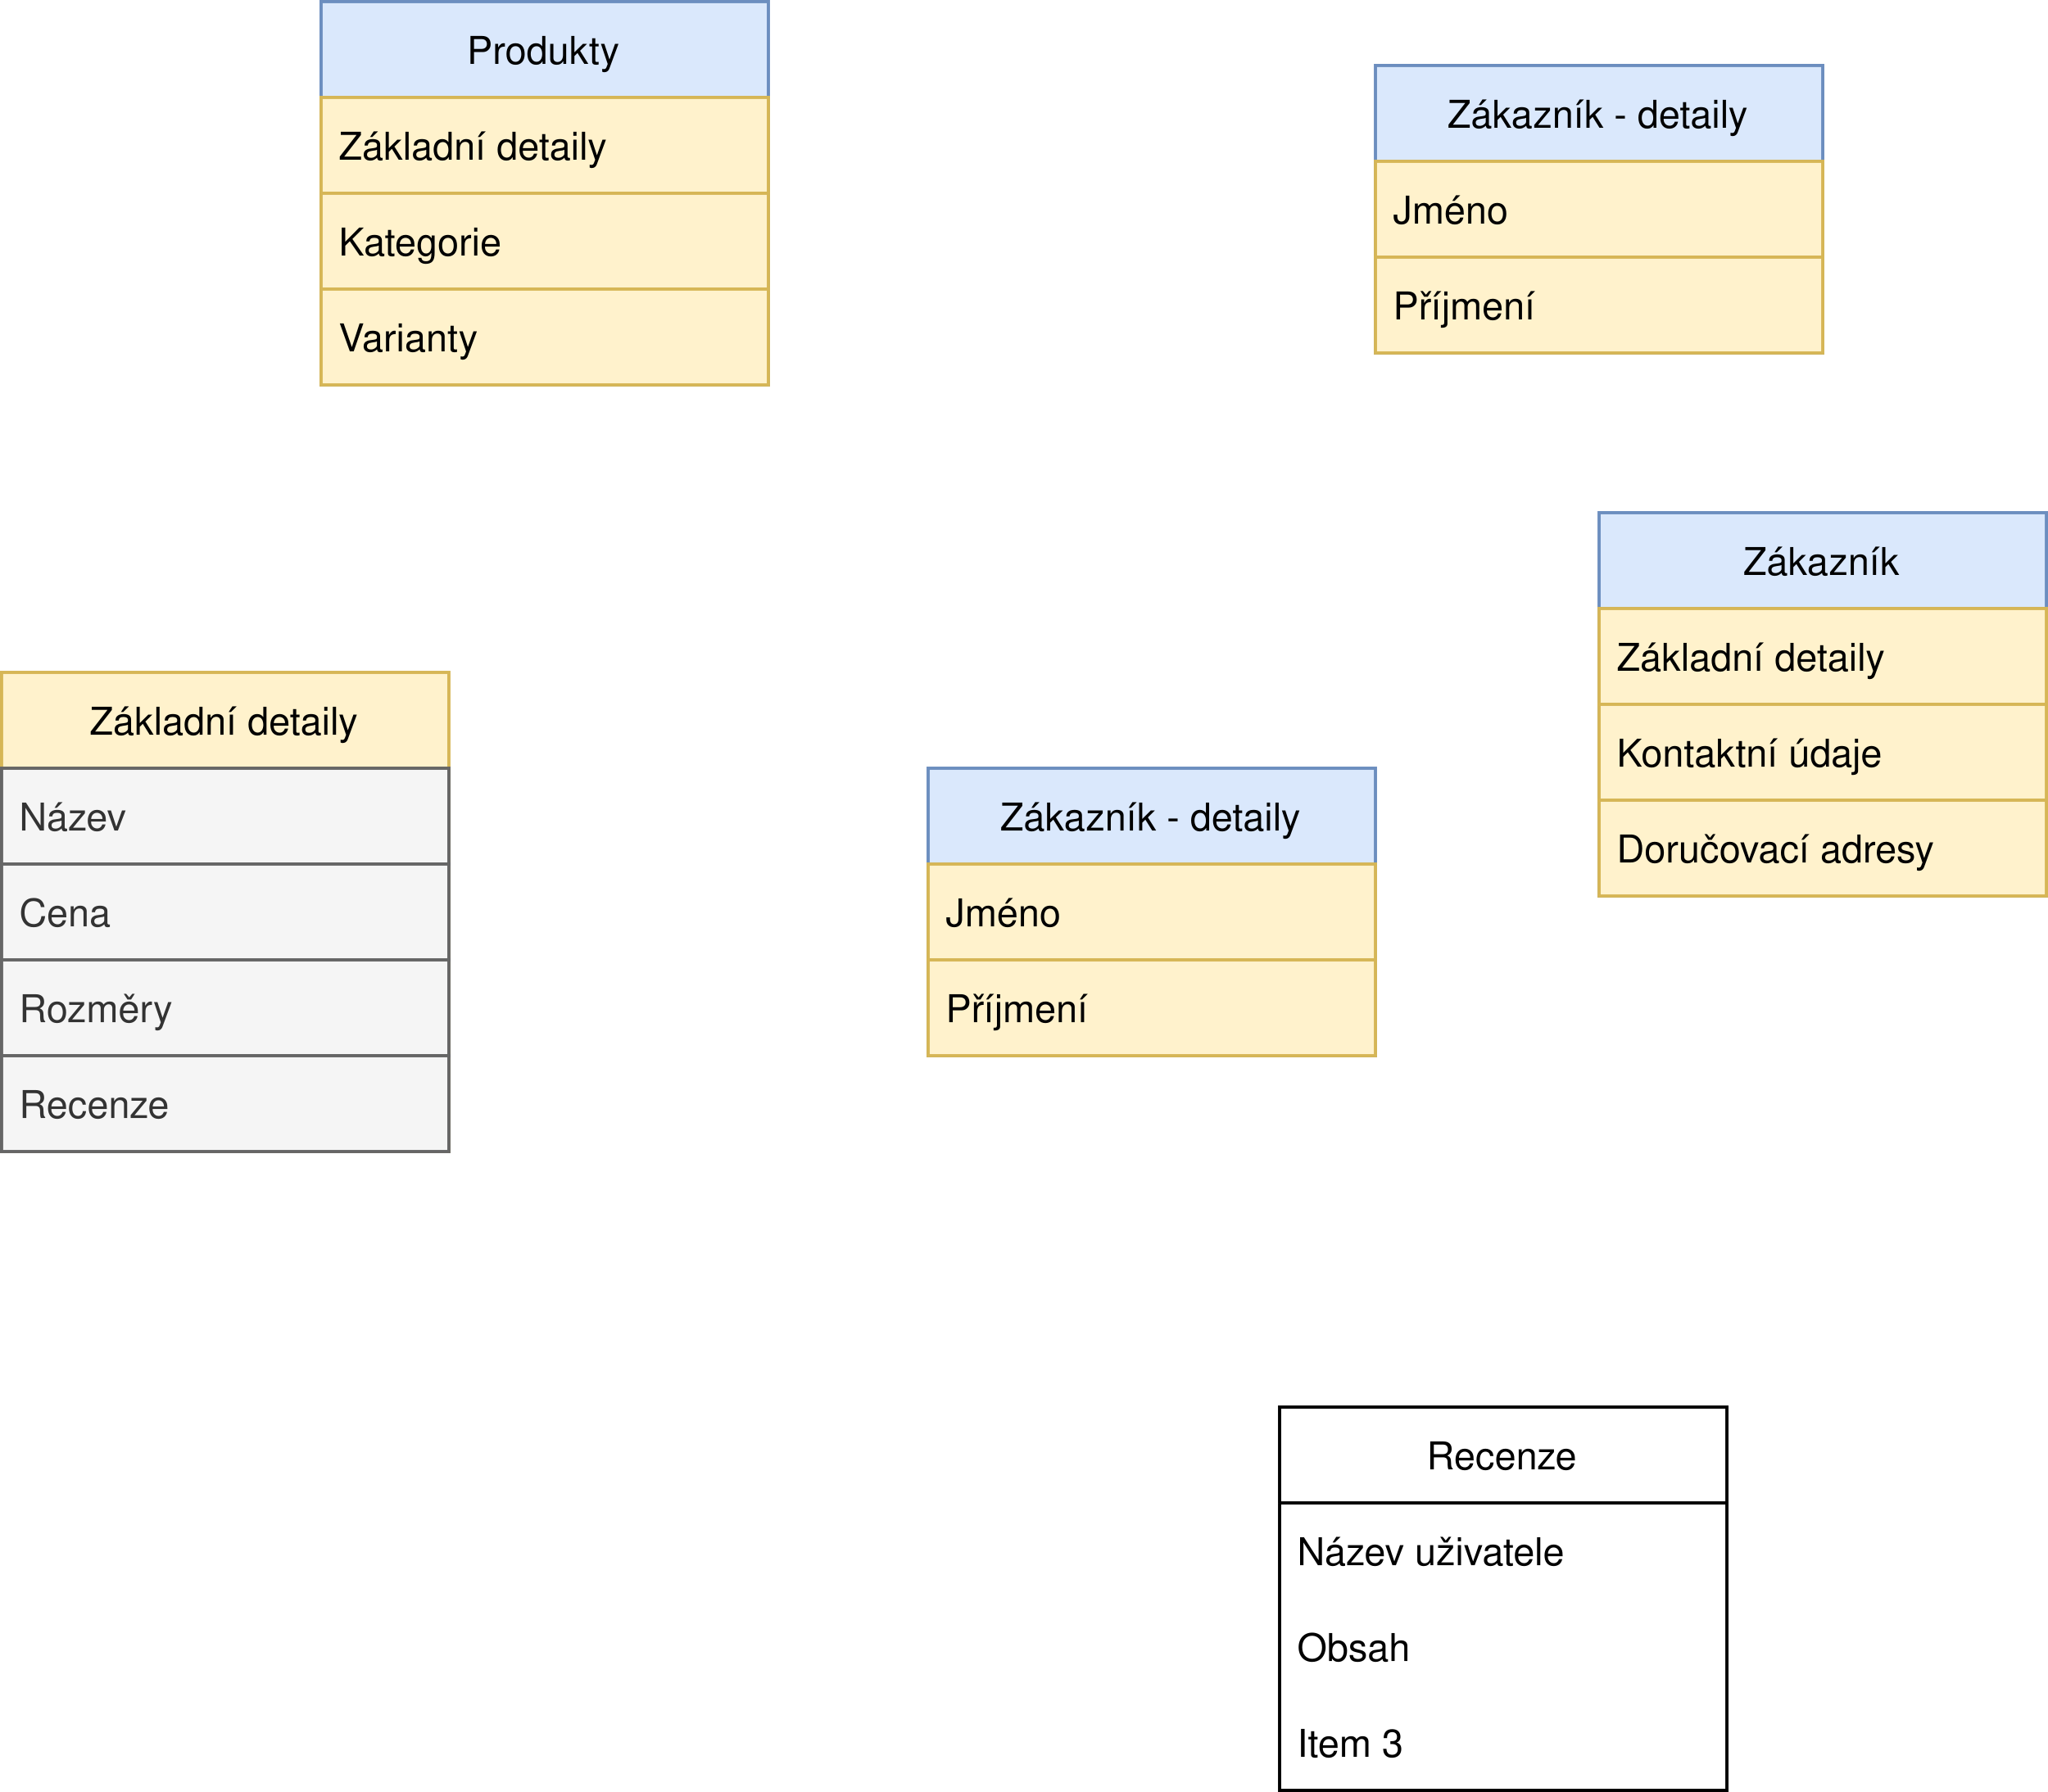
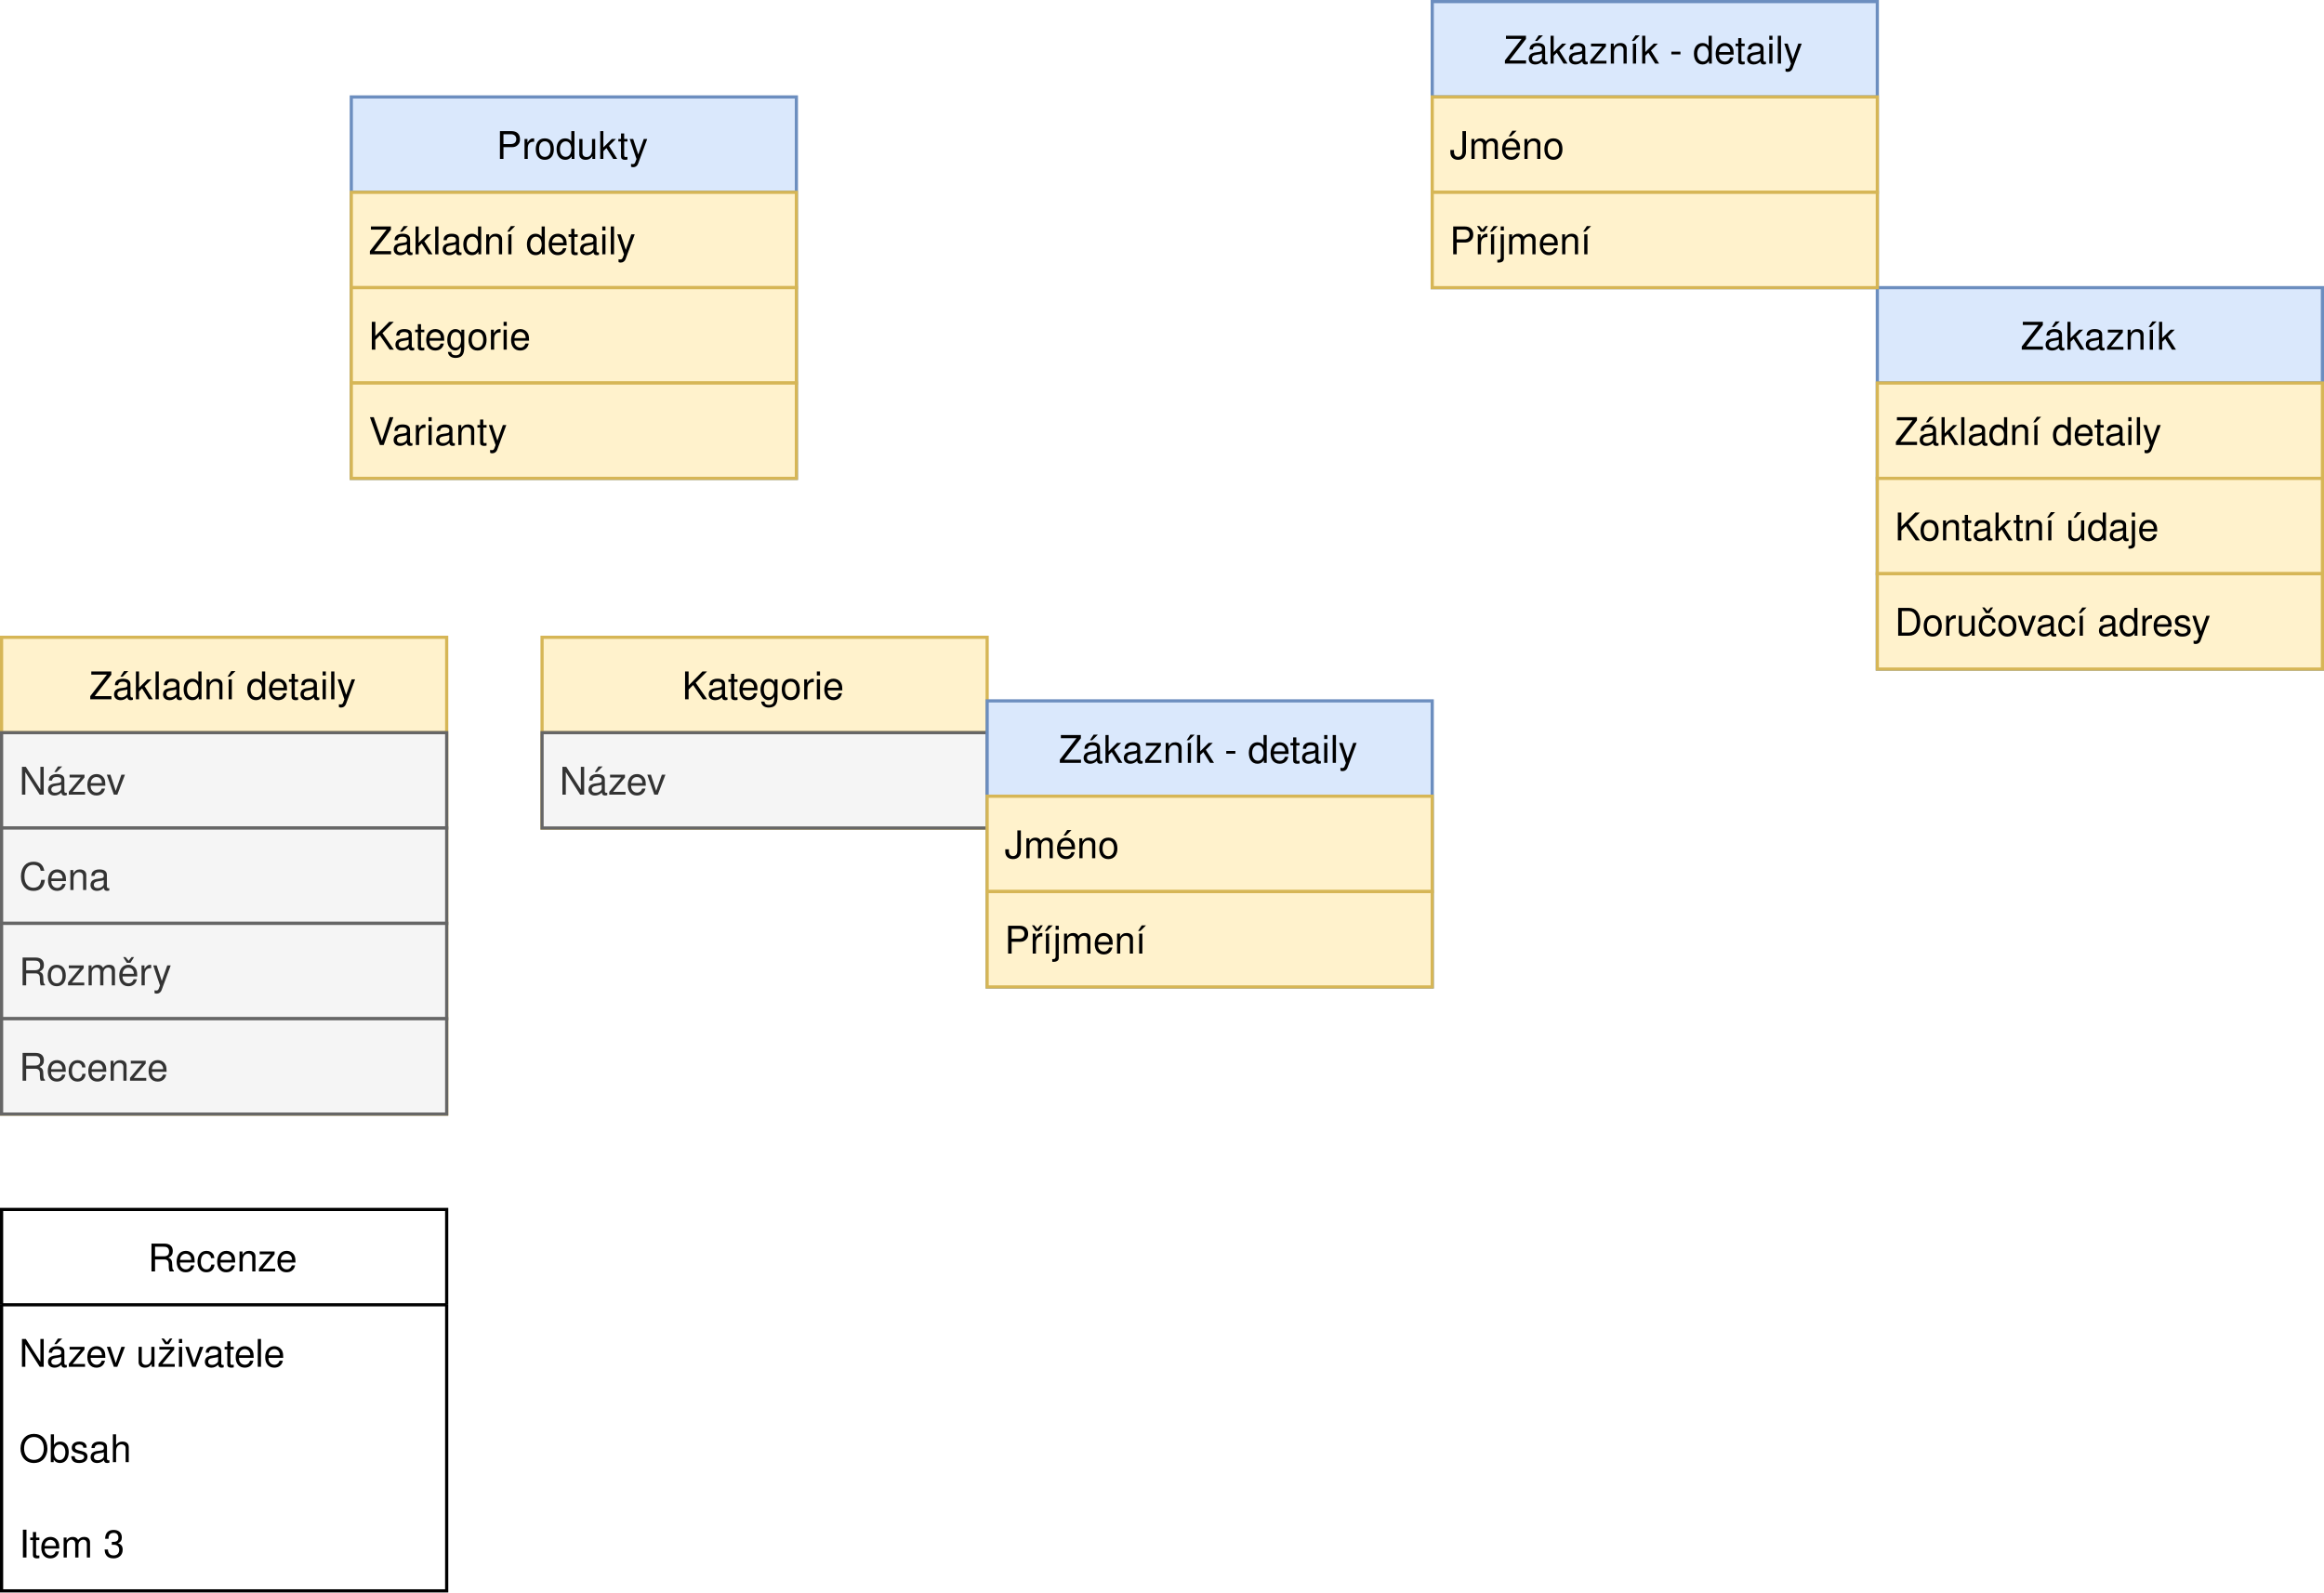
- <svg xmlns="http://www.w3.org/2000/svg" version="1.1" width="641px" height="561px" viewBox="-0.5 -0.5 641 561" content="&lt;mxfile host=&quot;app.diagrams.net&quot; modified=&quot;2022-09-22T12:23:16.898Z&quot; agent=&quot;5.0 (Windows NT 10.0; Win64; x64) AppleWebKit/537.36 (KHTML, like Gecko) Chrome/105.0.0.0 Safari/537.36 Edg/105.0.134.42&quot; etag=&quot;V_AyMYkcg1HrbQH8XNdz&quot; version=&quot;20.3.5&quot; type=&quot;github&quot;&gt;&lt;diagram id=&quot;C5RBs43oDa-KdzZeNtuy&quot; name=&quot;Page-1&quot;&gt;7Vtbd5s4EP41PGaPMQbDY8BpNk3azWW3ydk3GYRRLJAr5OuvrwQCQ2S3dDcEp8XxOUGjkZBmvhl9DIlmePHmkoJF9IkEEGvDQbDRjIk2HOqjoc5/Cck2l4ydUS6YURRIpb3gAe2gFA6kdIkCmNYUGSGYoUVd6JMkgT6ryQClZF1XCwmu33UBZlARPPgAq9JHFLAol9rD8V7+J0SzqLizbjl5TwwKZbmTNAIBWVdExoVmeJQQll/FGw9iYbzCLo9X20d8M7cuP96lX8E/7vXfn7+c5ZN9+Jkh5RYoTNh/ntr9uoaTq8tr4kZPd7YxvEvnsRwyWAG8lPa6pSRYztlW7pltC0OmaxRjkPCWG5KEPcieAW/7EcLBDdiSpVheyoA/L1puRCjacX2AeZfOBbybMokTY1DTeBAj5ZwUplznttiz/kL0CWxqijcgZcVqCMZgkaJptj4xMAZ0hhKXMEZiqRQijD2CCc02ZwQA2qGfrY6SOaz0WL4NpyHvaegE6awVpAxuKhCUTrmEJIaMcvMOyhCTTpABZsrmeo/WUiWqIrXAJZARMiun3qOAX0gg/AQodAUU/2qeoZ3rcwyCJLuciIwAGUBYBQrfNztkycCaWqal2j4Mw6EvbA8wmiVchmEoJhAmRDyQz6U4RkEg7uGmC+CjZHaTqU1Ge8m9tI4QET48xFm8Rnwg5DO4C4ISllnLdPmX288b/GFqJl+Fx9v6vs2/Qp0yjyR8IwBlPoccZGsogOZSwgAD0zIEVHR8N95+jA6JBqMhGoy2wDBUwHANGJzxmIW959v0vNW15w3F818ARSA5cDb0jn9FxztdO350NP+DnUz/854evBE9MF/Qg5JYd8cPzJ4ftJUsRo3hcSr8wFL5gQjWOdsDQVy45wF47hlDq1jonDGMFSxMCF1q3kizJ2QF/BIRIOBpuc8MraKhcxph/79j4pcmFCVyj2O9LULxkk80zRq62RZQHAUon3Og7OCqcY6wss8BS5vi553nCBEAlT3ln+a5w26MkVNhFQXJrWDCgwno0dAFGjrnFbpakbwnu1gQC8elzXlEj4pXREXn/EJXS5P30IfJrvljRg+IVwREWXDoDhFqyfIYIn4tdtkaV3xBFkdNg77Fl1NqdbLKFgf8cdPU3Au0AgzihpkgITkQKklAit5z/DeM8zJo3hE7VCuQf01TEPXebsHb3bM/tcR4xWDMJUbv8BYc/pbEbmt41sb2z+znp3Cx+PA0Wuzuv/N+ofr+aXD2uxaPGr+NUnzelCMcJQSGUScEjcHitAUWNTl8jDOMOAlp/BzwGxSYf4CF44F4EjTg4PLU1w23gvw5Tp4jnmNYVpl7HLSHg7ckCAeXp9aP+/PiRM6L0bh+Xoy7Pi4OFJb78+K18oRz2ufFgTJyf2B0AIQWDwze3P9BftZX+bcG4+Ib&lt;/diagram&gt;&lt;/mxfile&gt;" resource="https://app.diagrams.net/#HTomasKelbasa%2Fdiagrams.net%2Fmain%2FEshop.drawio.svg">
+ <svg xmlns="http://www.w3.org/2000/svg" version="1.1" width="731px" height="501px" viewBox="-0.5 -0.5 731 501" content="&lt;mxfile host=&quot;app.diagrams.net&quot; modified=&quot;2022-09-22T12:23:27.339Z&quot; agent=&quot;5.0 (Windows NT 10.0; Win64; x64) AppleWebKit/537.36 (KHTML, like Gecko) Chrome/105.0.0.0 Safari/537.36&quot; etag=&quot;QC1Y1SJPUC26oDWS0gRa&quot; version=&quot;20.3.5&quot; type=&quot;github&quot;&gt;&lt;diagram id=&quot;C5RBs43oDa-KdzZeNtuy&quot; name=&quot;Page-1&quot;&gt;7Vvbdps6EP0aHnMWN2PzGHCapkl7culpss6bDMIoFsgVcnz5+kogbIjslrYhuCmOH9DoAprZM7MZxZrlJ6tzCubxRxJCrJl6uNKssWaahm2amvjq4bqQDF27EEwpCuWgneAObaAU6lK6QCHMagMZIZiheV0YkDSFAavJAKVkWR8WEVy/6xxMoSK4CwBWpfcoZHEhHZnDnfw9RNO4vLPhuEVPAsrBcidZDEKyrIisM83yKSGsuEpWPsRCeaVe7i/W9/hq5px/uMm+gv+8y8+fvpwUi737mSnbLVCYsl9e2vu6hOOL80vixQ83I8u8yWaJnKI/AbyQ+rqmJFzM2Fruma1LRWZLlGCQ8pYXkZTdyR6dt4MY4fAKrMlCPF7GQDArW15MKNrw8QDzLoMLeDdlEieWXhtxJ2bKNSnM+Jjrcs/GM9FHsKoNvAIZK5+GYAzmGZrkzycmJoBOUeoRxkgiB0UIY59gQvPNWSGAoyjIn46SGaz0OMEITiLeIzUFKYOrZ9D6gV2MLVi4l0GSQEa5evVyFUsaYV06jmwvd3A1bCmLq1AtgQmki0y3a+9gwC8kEn4CFYaCiv8139JOjRkGYZpfjkVIgAwgrCKFK4jtU2XoTJyBoyo/iiIzEMoHGE1TLsMwEgsIXSPuyadSnKAwFPfwsjkIUDq9yoeN7Z3kVmpHiAifHuHcYWM+EfIVvDlBKcu1NfD4l+vP1/8ZaAP+FD5vG7s2/4rhlPkk5RsBKLcw5ChbQoE0jxIGGJhsfaARPA77oAoPCQerIRqstsBgKmC4BAxOudPC3vJtWt7p2vKWYvkvgCKQ7kkOveFf0PBu14a3D8Z/sJHhf9bzg1fiB47xjB80jQvt8YNBzw9eMVjYx80PHJUfCGedsR0QxIV3GoLHnjG0ioXOGcNQwcKY0IXm29poTJ5AsEUECHlY7iNDq2jonEaMfi9NvGlCsUXuYay3RSjMOp8wh035xKAtoLgKUD4VQNnAp8Yxwsk/ezQ9EH9/eIwQDlDZU/H5rdgxOm5WUZLeCiZ8mIIeDV2goXNeYagVyVuySQSxcD3anEf0qHhBVHTOLwy1NHkLA5humr9m9IB4QUBsCw7dIUItWR5CxNtil6/EFe1BU67Y3tmUWpyskkWdv20ONO8MPQEGccNAkJICB5UYIEV/svv/upsXbnTE5FAtQP47yUDcW7sFa3dP/tQK4wWDCZdYvcFbMHj3vE4tIx4+cn5befx4qkSGW0/9jctETmuwUOuJfZmobcZf+OJRUIG15TurUXAyenyI5vN3D/Z8c/udo8jqUbV+8rfWmTs8uLae/WNb48TitgUWlUh8SHKMuClpHED6s6jDjni8cUKlFNfiRdF1ixjxmMDtgVSPg/Zw8JovE3sfTz1q6vPFkeQLe1jPF00JZ2vpYs8ZVJ8vXipOuMedL/acOPUJowMgtJgweHP34528r/ITKOvsGw==&lt;/diagram&gt;&lt;/mxfile&gt;" resource="https://app.diagrams.net/#HTomasKelbasa%2Fdiagrams.net%2Fmain%2FEshop.drawio.svg">
  <defs>
-     <clipPath id="mx-clip-104-30-132-30-0">
-       <rect x="104" y="30" width="132" height="30" />
+     <clipPath id="mx-clip-114-60-132-30-0">
+       <rect x="114" y="60" width="132" height="30" />
    </clipPath>
-     <clipPath id="mx-clip-104-60-132-30-0">
-       <rect x="104" y="60" width="132" height="30" />
+     <clipPath id="mx-clip-114-90-132-30-0">
+       <rect x="114" y="90" width="132" height="30" />
    </clipPath>
-     <clipPath id="mx-clip-104-90-132-30-0">
-       <rect x="104" y="90" width="132" height="30" />
+     <clipPath id="mx-clip-114-120-132-30-0">
+       <rect x="114" y="120" width="132" height="30" />
    </clipPath>
-     <clipPath id="mx-clip-504-190-132-30-0">
-       <rect x="504" y="190" width="132" height="30" />
+     <clipPath id="mx-clip-594-120-132-30-0">
+       <rect x="594" y="120" width="132" height="30" />
    </clipPath>
-     <clipPath id="mx-clip-504-220-132-30-0">
-       <rect x="504" y="220" width="132" height="30" />
+     <clipPath id="mx-clip-594-150-132-30-0">
+       <rect x="594" y="150" width="132" height="30" />
    </clipPath>
-     <clipPath id="mx-clip-504-250-132-30-0">
-       <rect x="504" y="250" width="132" height="30" />
+     <clipPath id="mx-clip-594-180-132-30-0">
+       <rect x="594" y="180" width="132" height="30" />
    </clipPath>
-     <clipPath id="mx-clip-4-240-132-30-0">
-       <rect x="4" y="240" width="132" height="30" />
+     <clipPath id="mx-clip-4-230-132-30-0">
+       <rect x="4" y="230" width="132" height="30" />
    </clipPath>
-     <clipPath id="mx-clip-4-270-132-30-0">
-       <rect x="4" y="270" width="132" height="30" />
+     <clipPath id="mx-clip-4-260-132-30-0">
+       <rect x="4" y="260" width="132" height="30" />
    </clipPath>
-     <clipPath id="mx-clip-4-300-132-30-0">
-       <rect x="4" y="300" width="132" height="30" />
+     <clipPath id="mx-clip-4-290-132-30-0">
+       <rect x="4" y="290" width="132" height="30" />
    </clipPath>
-     <clipPath id="mx-clip-4-330-132-30-0">
-       <rect x="4" y="330" width="132" height="30" />
+     <clipPath id="mx-clip-4-320-132-30-0">
+       <rect x="4" y="320" width="132" height="30" />
    </clipPath>
-     <clipPath id="mx-clip-404-470-132-30-0">
-       <rect x="404" y="470" width="132" height="30" />
+     <clipPath id="mx-clip-4-410-132-30-0">
+       <rect x="4" y="410" width="132" height="30" />
    </clipPath>
-     <clipPath id="mx-clip-404-500-132-30-0">
-       <rect x="404" y="500" width="132" height="30" />
+     <clipPath id="mx-clip-4-440-132-30-0">
+       <rect x="4" y="440" width="132" height="30" />
    </clipPath>
-     <clipPath id="mx-clip-404-530-132-30-0">
-       <rect x="404" y="530" width="132" height="30" />
+     <clipPath id="mx-clip-4-470-132-30-0">
+       <rect x="4" y="470" width="132" height="30" />
    </clipPath>
-     <clipPath id="mx-clip-294-270-132-30-0">
-       <rect x="294" y="270" width="132" height="30" />
+     <clipPath id="mx-clip-174-230-132-30-0">
+       <rect x="174" y="230" width="132" height="30" />
    </clipPath>
-     <clipPath id="mx-clip-294-300-132-30-0">
-       <rect x="294" y="300" width="132" height="30" />
+     <clipPath id="mx-clip-314-250-132-30-0">
+       <rect x="314" y="250" width="132" height="30" />
    </clipPath>
-     <clipPath id="mx-clip-434-50-132-30-0">
-       <rect x="434" y="50" width="132" height="30" />
+     <clipPath id="mx-clip-314-280-132-30-0">
+       <rect x="314" y="280" width="132" height="30" />
    </clipPath>
-     <clipPath id="mx-clip-434-80-132-30-0">
-       <rect x="434" y="80" width="132" height="30" />
+     <clipPath id="mx-clip-454-30-132-30-0">
+       <rect x="454" y="30" width="132" height="30" />
+     </clipPath>
+     <clipPath id="mx-clip-454-60-132-30-0">
+       <rect x="454" y="60" width="132" height="30" />
    </clipPath>
  </defs>
  <g>
-     <path d="M 100 30 L 100 0 L 240 0 L 240 30" fill="#dae8fc" stroke="#6c8ebf" stroke-miterlimit="10" pointer-events="all" />
-     <path d="M 100 30 L 100 120 L 240 120 L 240 30" fill="none" stroke="#6c8ebf" stroke-miterlimit="10" pointer-events="none" />
-     <path d="M 100 30 L 240 30" fill="none" stroke="#6c8ebf" stroke-miterlimit="10" pointer-events="none" />
+     <path d="M 110 60 L 110 30 L 250 30 L 250 60" fill="#dae8fc" stroke="#6c8ebf" stroke-miterlimit="10" pointer-events="all" />
+     <path d="M 110 60 L 110 150 L 250 150 L 250 60" fill="none" stroke="#6c8ebf" stroke-miterlimit="10" pointer-events="none" />
+     <path d="M 110 60 L 250 60" fill="none" stroke="#6c8ebf" stroke-miterlimit="10" pointer-events="none" />
    <g fill="rgb(0, 0, 0)" font-family="Helvetica" pointer-events="none" text-anchor="middle" font-size="12px">
-       <text x="169.5" y="19.5">Produkty</text>
+       <text x="179.5" y="49.5">Produkty</text>
    </g>
-     <rect x="100" y="30" width="140" height="30" fill="#fff2cc" stroke="#d6b656" pointer-events="none" />
-     <g fill="rgb(0, 0, 0)" font-family="Helvetica" pointer-events="none" clip-path="url(#mx-clip-104-30-132-30-0)" font-size="12px">
-       <text x="105.5" y="49.5">Základní detaily</text>
+     <rect x="110" y="60" width="140" height="30" fill="#fff2cc" stroke="#d6b656" pointer-events="none" />
+     <g fill="rgb(0, 0, 0)" font-family="Helvetica" pointer-events="none" clip-path="url(#mx-clip-114-60-132-30-0)" font-size="12px">
+       <text x="115.5" y="79.5">Základní detaily</text>
    </g>
-     <rect x="100" y="60" width="140" height="30" fill="#fff2cc" stroke="#d6b656" pointer-events="none" />
-     <g fill="rgb(0, 0, 0)" font-family="Helvetica" pointer-events="none" clip-path="url(#mx-clip-104-60-132-30-0)" font-size="12px">
-       <text x="105.5" y="79.5">Kategorie</text>
+     <rect x="110" y="90" width="140" height="30" fill="#fff2cc" stroke="#d6b656" pointer-events="none" />
+     <g fill="rgb(0, 0, 0)" font-family="Helvetica" pointer-events="none" clip-path="url(#mx-clip-114-90-132-30-0)" font-size="12px">
+       <text x="115.5" y="109.5">Kategorie</text>
    </g>
-     <rect x="100" y="90" width="140" height="30" fill="#fff2cc" stroke="#d6b656" pointer-events="none" />
-     <g fill="rgb(0, 0, 0)" font-family="Helvetica" pointer-events="none" clip-path="url(#mx-clip-104-90-132-30-0)" font-size="12px">
-       <text x="105.5" y="109.5">Varianty</text>
+     <rect x="110" y="120" width="140" height="30" fill="#fff2cc" stroke="#d6b656" pointer-events="none" />
+     <g fill="rgb(0, 0, 0)" font-family="Helvetica" pointer-events="none" clip-path="url(#mx-clip-114-120-132-30-0)" font-size="12px">
+       <text x="115.5" y="139.5">Varianty</text>
    </g>
-     <path d="M 500 190 L 500 160 L 640 160 L 640 190" fill="#dae8fc" stroke="#6c8ebf" stroke-miterlimit="10" pointer-events="none" />
-     <path d="M 500 190 L 500 280 L 640 280 L 640 190" fill="none" stroke="#6c8ebf" stroke-miterlimit="10" pointer-events="none" />
-     <path d="M 500 190 L 640 190" fill="none" stroke="#6c8ebf" stroke-miterlimit="10" pointer-events="none" />
+     <path d="M 590 120 L 590 90 L 730 90 L 730 120" fill="#dae8fc" stroke="#6c8ebf" stroke-miterlimit="10" pointer-events="none" />
+     <path d="M 590 120 L 590 210 L 730 210 L 730 120" fill="none" stroke="#6c8ebf" stroke-miterlimit="10" pointer-events="none" />
+     <path d="M 590 120 L 730 120" fill="none" stroke="#6c8ebf" stroke-miterlimit="10" pointer-events="none" />
    <g fill="rgb(0, 0, 0)" font-family="Helvetica" pointer-events="none" text-anchor="middle" font-size="12px">
-       <text x="569.5" y="179.5">Zákazník</text>
+       <text x="659.5" y="109.5">Zákazník</text>
    </g>
-     <rect x="500" y="190" width="140" height="30" fill="#fff2cc" stroke="#d6b656" pointer-events="none" />
-     <g fill="rgb(0, 0, 0)" font-family="Helvetica" pointer-events="none" clip-path="url(#mx-clip-504-190-132-30-0)" font-size="12px">
-       <text x="505.5" y="209.5">Základní detaily</text>
+     <rect x="590" y="120" width="140" height="30" fill="#fff2cc" stroke="#d6b656" pointer-events="none" />
+     <g fill="rgb(0, 0, 0)" font-family="Helvetica" pointer-events="none" clip-path="url(#mx-clip-594-120-132-30-0)" font-size="12px">
+       <text x="595.5" y="139.5">Základní detaily</text>
    </g>
-     <rect x="500" y="220" width="140" height="30" fill="#fff2cc" stroke="#d6b656" pointer-events="none" />
-     <g fill="rgb(0, 0, 0)" font-family="Helvetica" pointer-events="none" clip-path="url(#mx-clip-504-220-132-30-0)" font-size="12px">
-       <text x="505.5" y="239.5">Kontaktní údaje</text>
+     <rect x="590" y="150" width="140" height="30" fill="#fff2cc" stroke="#d6b656" pointer-events="none" />
+     <g fill="rgb(0, 0, 0)" font-family="Helvetica" pointer-events="none" clip-path="url(#mx-clip-594-150-132-30-0)" font-size="12px">
+       <text x="595.5" y="169.5">Kontaktní údaje</text>
    </g>
-     <rect x="500" y="250" width="140" height="30" fill="#fff2cc" stroke="#d6b656" pointer-events="none" />
-     <g fill="rgb(0, 0, 0)" font-family="Helvetica" pointer-events="none" clip-path="url(#mx-clip-504-250-132-30-0)" font-size="12px">
-       <text x="505.5" y="269.5">Doručovací adresy</text>
+     <rect x="590" y="180" width="140" height="30" fill="#fff2cc" stroke="#d6b656" pointer-events="none" />
+     <g fill="rgb(0, 0, 0)" font-family="Helvetica" pointer-events="none" clip-path="url(#mx-clip-594-180-132-30-0)" font-size="12px">
+       <text x="595.5" y="199.5">Doručovací adresy</text>
    </g>
-     <path d="M 0 240 L 0 210 L 140 210 L 140 240" fill="#fff2cc" stroke="#d6b656" stroke-miterlimit="10" pointer-events="none" />
-     <path d="M 0 240 L 0 360 L 140 360 L 140 240" fill="none" stroke="#d6b656" stroke-miterlimit="10" pointer-events="none" />
-     <path d="M 0 240 L 140 240" fill="none" stroke="#d6b656" stroke-miterlimit="10" pointer-events="none" />
+     <path d="M 0 230 L 0 200 L 140 200 L 140 230" fill="#fff2cc" stroke="#d6b656" stroke-miterlimit="10" pointer-events="none" />
+     <path d="M 0 230 L 0 350 L 140 350 L 140 230" fill="none" stroke="#d6b656" stroke-miterlimit="10" pointer-events="none" />
+     <path d="M 0 230 L 140 230" fill="none" stroke="#d6b656" stroke-miterlimit="10" pointer-events="none" />
    <g fill="rgb(0, 0, 0)" font-family="Helvetica" pointer-events="none" text-anchor="middle" font-size="12px">
-       <text x="69.5" y="229.5">Základní detaily</text>
+       <text x="69.5" y="219.5">Základní detaily</text>
    </g>
-     <rect x="0" y="240" width="140" height="30" fill="#f5f5f5" stroke="#666666" pointer-events="none" />
-     <g fill="#333333" font-family="Helvetica" pointer-events="none" clip-path="url(#mx-clip-4-240-132-30-0)" font-size="12px">
-       <text x="5.5" y="259.5">Název</text>
+     <rect x="0" y="230" width="140" height="30" fill="#f5f5f5" stroke="#666666" pointer-events="none" />
+     <g fill="#333333" font-family="Helvetica" pointer-events="none" clip-path="url(#mx-clip-4-230-132-30-0)" font-size="12px">
+       <text x="5.5" y="249.5">Název</text>
    </g>
-     <rect x="0" y="270" width="140" height="30" fill="#f5f5f5" stroke="#666666" pointer-events="none" />
-     <g fill="#333333" font-family="Helvetica" pointer-events="none" clip-path="url(#mx-clip-4-270-132-30-0)" font-size="12px">
-       <text x="5.5" y="289.5">Cena</text>
+     <rect x="0" y="260" width="140" height="30" fill="#f5f5f5" stroke="#666666" pointer-events="none" />
+     <g fill="#333333" font-family="Helvetica" pointer-events="none" clip-path="url(#mx-clip-4-260-132-30-0)" font-size="12px">
+       <text x="5.5" y="279.5">Cena</text>
    </g>
-     <rect x="0" y="300" width="140" height="30" fill="#f5f5f5" stroke="#666666" pointer-events="none" />
-     <g fill="#333333" font-family="Helvetica" pointer-events="none" clip-path="url(#mx-clip-4-300-132-30-0)" font-size="12px">
-       <text x="5.5" y="319.5">Rozměry</text>
+     <rect x="0" y="290" width="140" height="30" fill="#f5f5f5" stroke="#666666" pointer-events="none" />
+     <g fill="#333333" font-family="Helvetica" pointer-events="none" clip-path="url(#mx-clip-4-290-132-30-0)" font-size="12px">
+       <text x="5.5" y="309.5">Rozměry</text>
    </g>
-     <rect x="0" y="330" width="140" height="30" fill="#f5f5f5" stroke="#666666" pointer-events="none" />
-     <g fill="#333333" font-family="Helvetica" pointer-events="none" clip-path="url(#mx-clip-4-330-132-30-0)" font-size="12px">
-       <text x="5.5" y="349.5">Recenze</text>
+     <rect x="0" y="320" width="140" height="30" fill="#f5f5f5" stroke="#666666" pointer-events="none" />
+     <g fill="#333333" font-family="Helvetica" pointer-events="none" clip-path="url(#mx-clip-4-320-132-30-0)" font-size="12px">
+       <text x="5.5" y="339.5">Recenze</text>
    </g>
-     <path d="M 400 470 L 400 440 L 540 440 L 540 470" fill="rgb(255, 255, 255)" stroke="rgb(0, 0, 0)" stroke-miterlimit="10" pointer-events="none" />
-     <path d="M 400 470 L 400 560 L 540 560 L 540 470" fill="none" stroke="rgb(0, 0, 0)" stroke-miterlimit="10" pointer-events="none" />
-     <path d="M 400 470 L 540 470" fill="none" stroke="rgb(0, 0, 0)" stroke-miterlimit="10" pointer-events="none" />
+     <path d="M 0 410 L 0 380 L 140 380 L 140 410" fill="rgb(255, 255, 255)" stroke="rgb(0, 0, 0)" stroke-miterlimit="10" pointer-events="none" />
+     <path d="M 0 410 L 0 500 L 140 500 L 140 410" fill="none" stroke="rgb(0, 0, 0)" stroke-miterlimit="10" pointer-events="none" />
+     <path d="M 0 410 L 140 410" fill="none" stroke="rgb(0, 0, 0)" stroke-miterlimit="10" pointer-events="none" />
    <g fill="rgb(0, 0, 0)" font-family="Helvetica" pointer-events="none" text-anchor="middle" font-size="12px">
-       <text x="469.5" y="459.5">Recenze</text>
+       <text x="69.5" y="399.5">Recenze</text>
    </g>
-     <g fill="rgb(0, 0, 0)" font-family="Helvetica" pointer-events="none" clip-path="url(#mx-clip-404-470-132-30-0)" font-size="12px">
-       <text x="405.5" y="489.5">Název uživatele</text>
+     <g fill="rgb(0, 0, 0)" font-family="Helvetica" pointer-events="none" clip-path="url(#mx-clip-4-410-132-30-0)" font-size="12px">
+       <text x="5.5" y="429.5">Název uživatele</text>
    </g>
-     <g fill="rgb(0, 0, 0)" font-family="Helvetica" pointer-events="none" clip-path="url(#mx-clip-404-500-132-30-0)" font-size="12px">
-       <text x="405.5" y="519.5">Obsah</text>
+     <g fill="rgb(0, 0, 0)" font-family="Helvetica" pointer-events="none" clip-path="url(#mx-clip-4-440-132-30-0)" font-size="12px">
+       <text x="5.5" y="459.5">Obsah</text>
    </g>
-     <g fill="rgb(0, 0, 0)" font-family="Helvetica" pointer-events="none" clip-path="url(#mx-clip-404-530-132-30-0)" font-size="12px">
-       <text x="405.5" y="549.5">Item 3</text>
+     <g fill="rgb(0, 0, 0)" font-family="Helvetica" pointer-events="none" clip-path="url(#mx-clip-4-470-132-30-0)" font-size="12px">
+       <text x="5.5" y="489.5">Item 3</text>
    </g>
-     <path d="M 290 270 L 290 240 L 430 240 L 430 270" fill="#dae8fc" stroke="#6c8ebf" stroke-miterlimit="10" pointer-events="none" />
-     <path d="M 290 270 L 290 330 L 430 330 L 430 270" fill="none" stroke="#6c8ebf" stroke-miterlimit="10" pointer-events="none" />
-     <path d="M 290 270 L 430 270" fill="none" stroke="#6c8ebf" stroke-miterlimit="10" pointer-events="none" />
+     <path d="M 170 230 L 170 200 L 310 200 L 310 230" fill="#fff2cc" stroke="#d6b656" stroke-miterlimit="10" pointer-events="none" />
+     <path d="M 170 230 L 170 260 L 310 260 L 310 230" fill="none" stroke="#d6b656" stroke-miterlimit="10" pointer-events="none" />
+     <path d="M 170 230 L 310 230" fill="none" stroke="#d6b656" stroke-miterlimit="10" pointer-events="none" />
    <g fill="rgb(0, 0, 0)" font-family="Helvetica" pointer-events="none" text-anchor="middle" font-size="12px">
-       <text x="359.5" y="259.5">Zákazník - detaily</text>
+       <text x="239.5" y="219.5">Kategorie</text>
    </g>
-     <rect x="290" y="270" width="140" height="30" fill="#fff2cc" stroke="#d6b656" pointer-events="none" />
-     <g fill="rgb(0, 0, 0)" font-family="Helvetica" pointer-events="none" clip-path="url(#mx-clip-294-270-132-30-0)" font-size="12px">
-       <text x="295.5" y="289.5">Jméno</text>
+     <rect x="170" y="230" width="140" height="30" fill="#f5f5f5" stroke="#666666" pointer-events="none" />
+     <g fill="#333333" font-family="Helvetica" pointer-events="none" clip-path="url(#mx-clip-174-230-132-30-0)" font-size="12px">
+       <text x="175.5" y="249.5">Název</text>
    </g>
-     <rect x="290" y="300" width="140" height="30" fill="#fff2cc" stroke="#d6b656" pointer-events="none" />
-     <g fill="rgb(0, 0, 0)" font-family="Helvetica" pointer-events="none" clip-path="url(#mx-clip-294-300-132-30-0)" font-size="12px">
-       <text x="295.5" y="319.5">Příjmení</text>
+     <path d="M 310 250 L 310 220 L 450 220 L 450 250" fill="#dae8fc" stroke="#6c8ebf" stroke-miterlimit="10" pointer-events="none" />
+     <path d="M 310 250 L 310 310 L 450 310 L 450 250" fill="none" stroke="#6c8ebf" stroke-miterlimit="10" pointer-events="none" />
+     <path d="M 310 250 L 450 250" fill="none" stroke="#6c8ebf" stroke-miterlimit="10" pointer-events="none" />
+     <g fill="rgb(0, 0, 0)" font-family="Helvetica" pointer-events="none" text-anchor="middle" font-size="12px">
+       <text x="379.5" y="239.5">Zákazník - detaily</text>
    </g>
-     <path d="M 430 50 L 430 20 L 570 20 L 570 50" fill="#dae8fc" stroke="#6c8ebf" stroke-miterlimit="10" pointer-events="none" />
-     <path d="M 430 50 L 430 110 L 570 110 L 570 50" fill="none" stroke="#6c8ebf" stroke-miterlimit="10" pointer-events="none" />
-     <path d="M 430 50 L 570 50" fill="none" stroke="#6c8ebf" stroke-miterlimit="10" pointer-events="none" />
+     <rect x="310" y="250" width="140" height="30" fill="#fff2cc" stroke="#d6b656" pointer-events="none" />
+     <g fill="rgb(0, 0, 0)" font-family="Helvetica" pointer-events="none" clip-path="url(#mx-clip-314-250-132-30-0)" font-size="12px">
+       <text x="315.5" y="269.5">Jméno</text>
+     </g>
+     <rect x="310" y="280" width="140" height="30" fill="#fff2cc" stroke="#d6b656" pointer-events="none" />
+     <g fill="rgb(0, 0, 0)" font-family="Helvetica" pointer-events="none" clip-path="url(#mx-clip-314-280-132-30-0)" font-size="12px">
+       <text x="315.5" y="299.5">Příjmení</text>
+     </g>
+     <path d="M 450 30 L 450 0 L 590 0 L 590 30" fill="#dae8fc" stroke="#6c8ebf" stroke-miterlimit="10" pointer-events="none" />
+     <path d="M 450 30 L 450 90 L 590 90 L 590 30" fill="none" stroke="#6c8ebf" stroke-miterlimit="10" pointer-events="none" />
+     <path d="M 450 30 L 590 30" fill="none" stroke="#6c8ebf" stroke-miterlimit="10" pointer-events="none" />
    <g fill="rgb(0, 0, 0)" font-family="Helvetica" pointer-events="none" text-anchor="middle" font-size="12px">
-       <text x="499.5" y="39.5">Zákazník - detaily</text>
+       <text x="519.5" y="19.5">Zákazník - detaily</text>
    </g>
-     <rect x="430" y="50" width="140" height="30" fill="#fff2cc" stroke="#d6b656" pointer-events="none" />
-     <g fill="rgb(0, 0, 0)" font-family="Helvetica" pointer-events="none" clip-path="url(#mx-clip-434-50-132-30-0)" font-size="12px">
-       <text x="435.5" y="69.5">Jméno</text>
+     <rect x="450" y="30" width="140" height="30" fill="#fff2cc" stroke="#d6b656" pointer-events="none" />
+     <g fill="rgb(0, 0, 0)" font-family="Helvetica" pointer-events="none" clip-path="url(#mx-clip-454-30-132-30-0)" font-size="12px">
+       <text x="455.5" y="49.5">Jméno</text>
    </g>
-     <rect x="430" y="80" width="140" height="30" fill="#fff2cc" stroke="#d6b656" pointer-events="none" />
-     <g fill="rgb(0, 0, 0)" font-family="Helvetica" pointer-events="none" clip-path="url(#mx-clip-434-80-132-30-0)" font-size="12px">
-       <text x="435.5" y="99.5">Příjmení</text>
+     <rect x="450" y="60" width="140" height="30" fill="#fff2cc" stroke="#d6b656" pointer-events="none" />
+     <g fill="rgb(0, 0, 0)" font-family="Helvetica" pointer-events="none" clip-path="url(#mx-clip-454-60-132-30-0)" font-size="12px">
+       <text x="455.5" y="79.5">Příjmení</text>
    </g>
  </g>
</svg>
